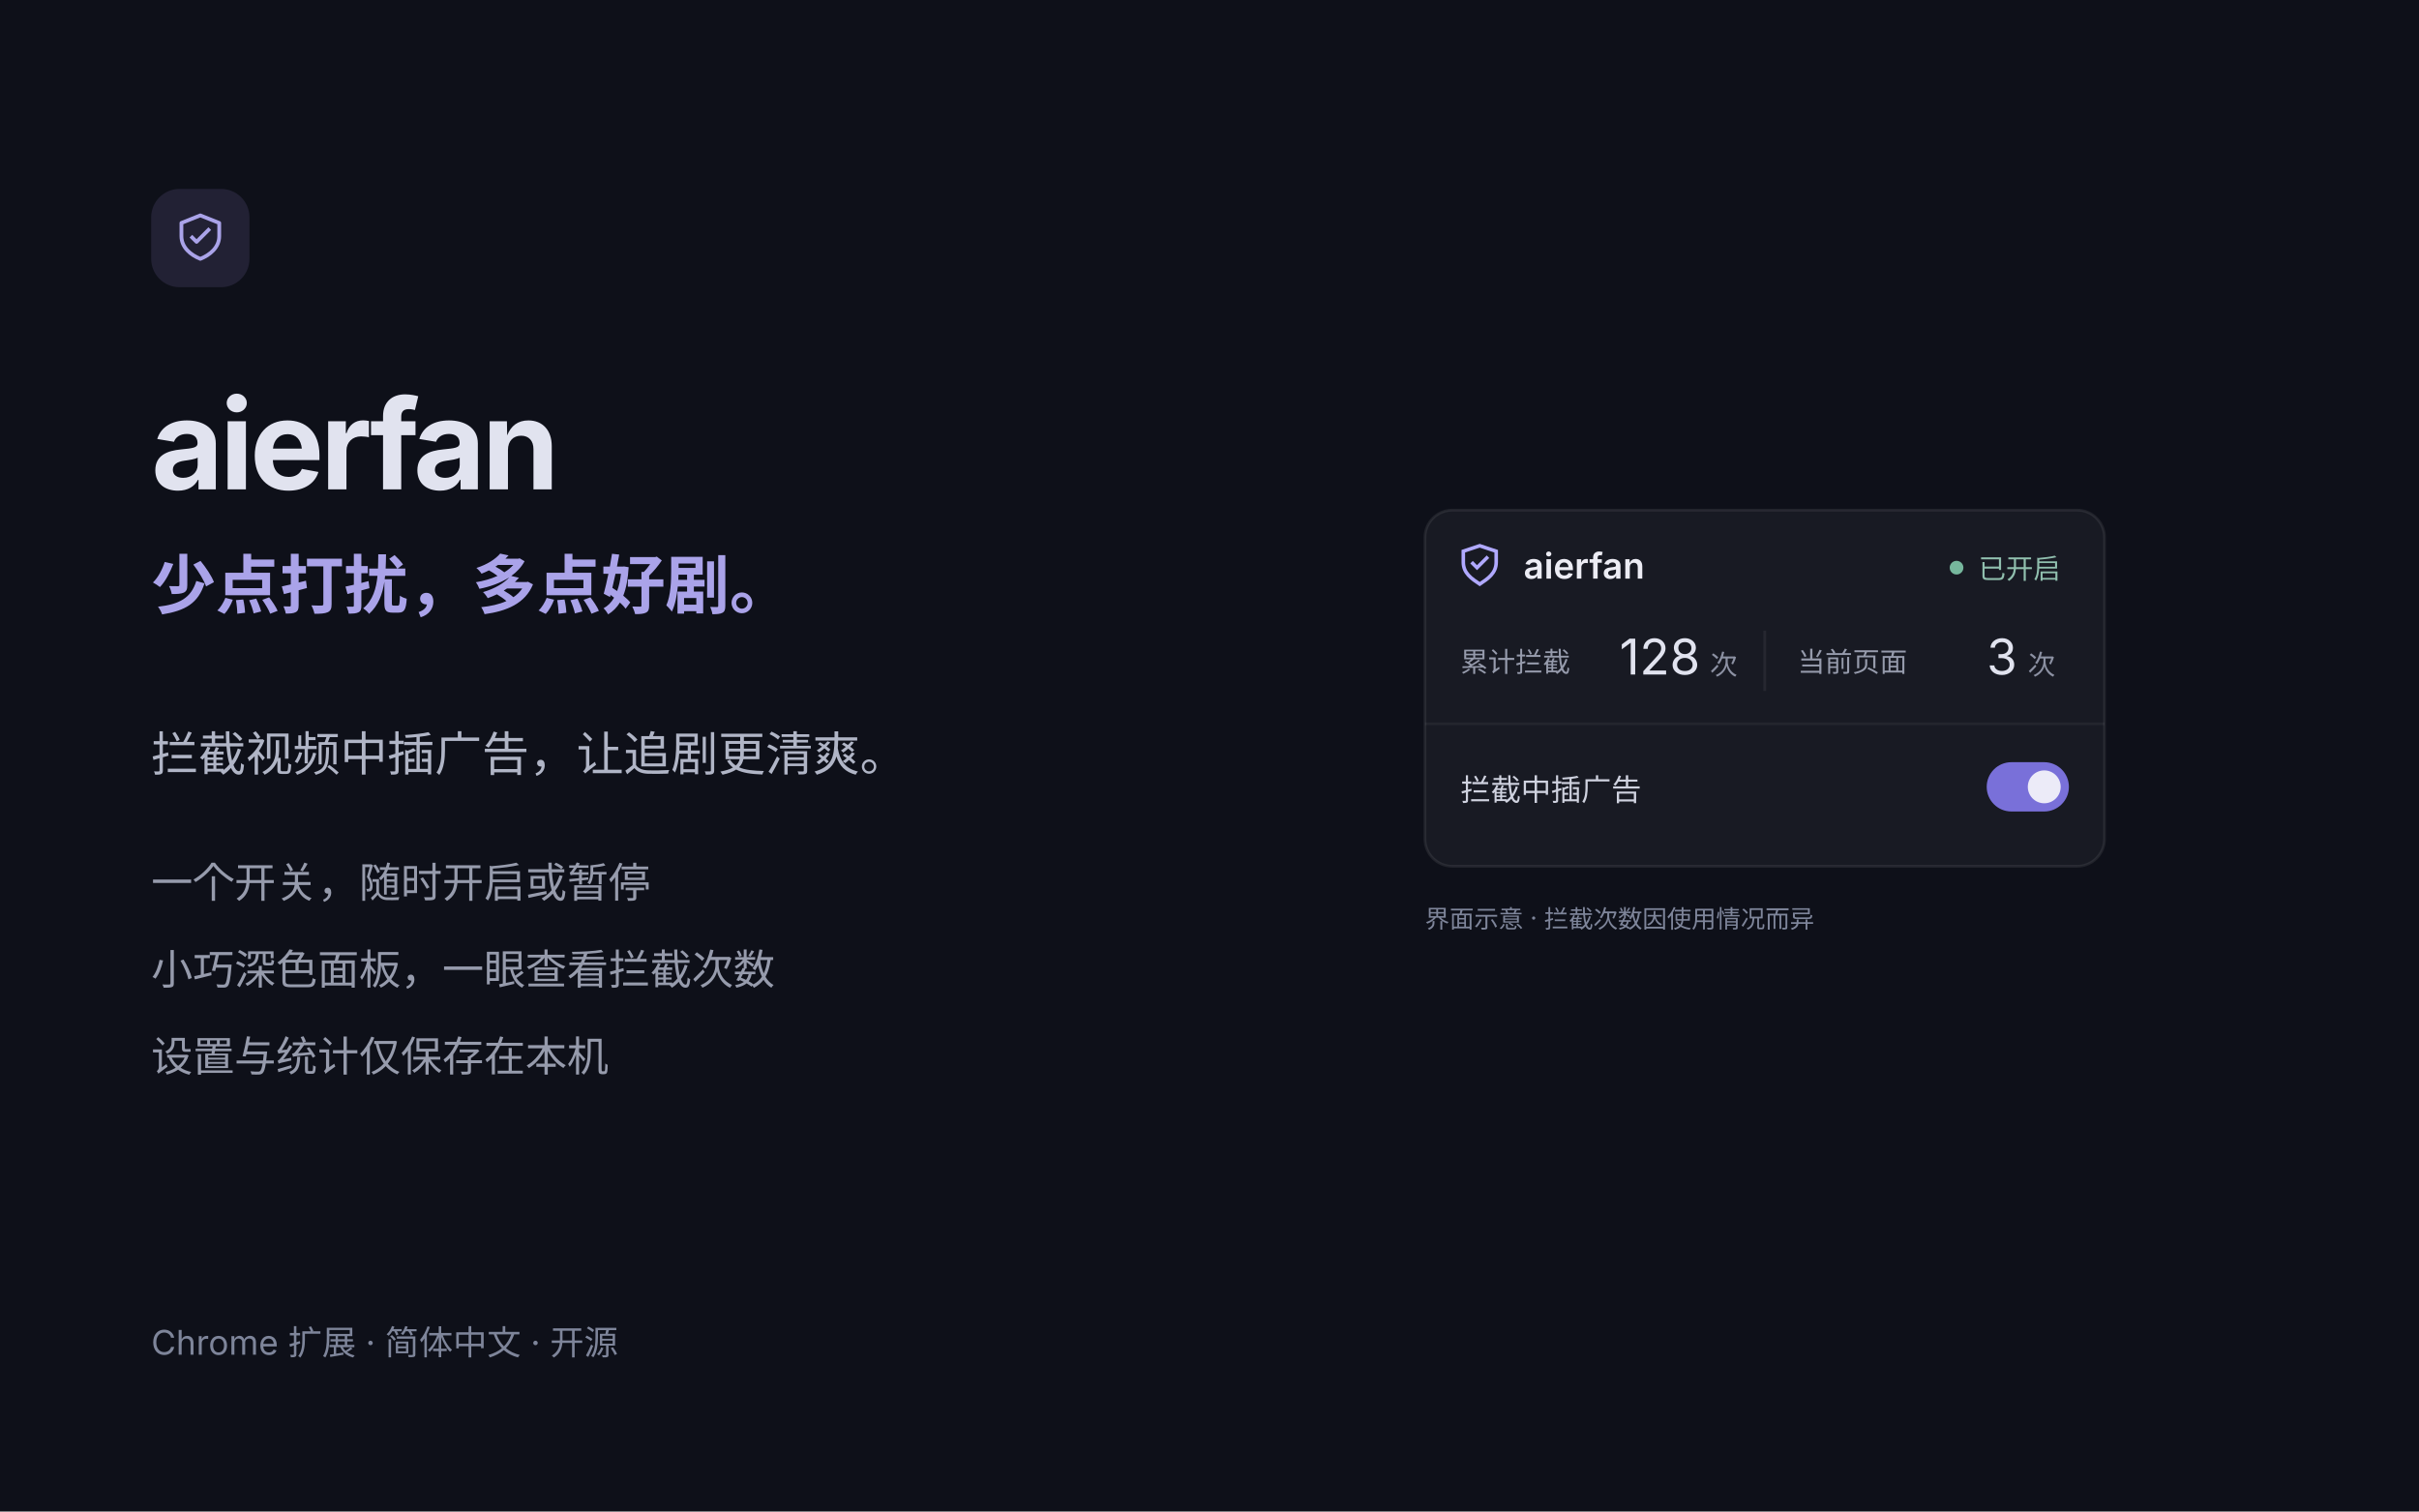
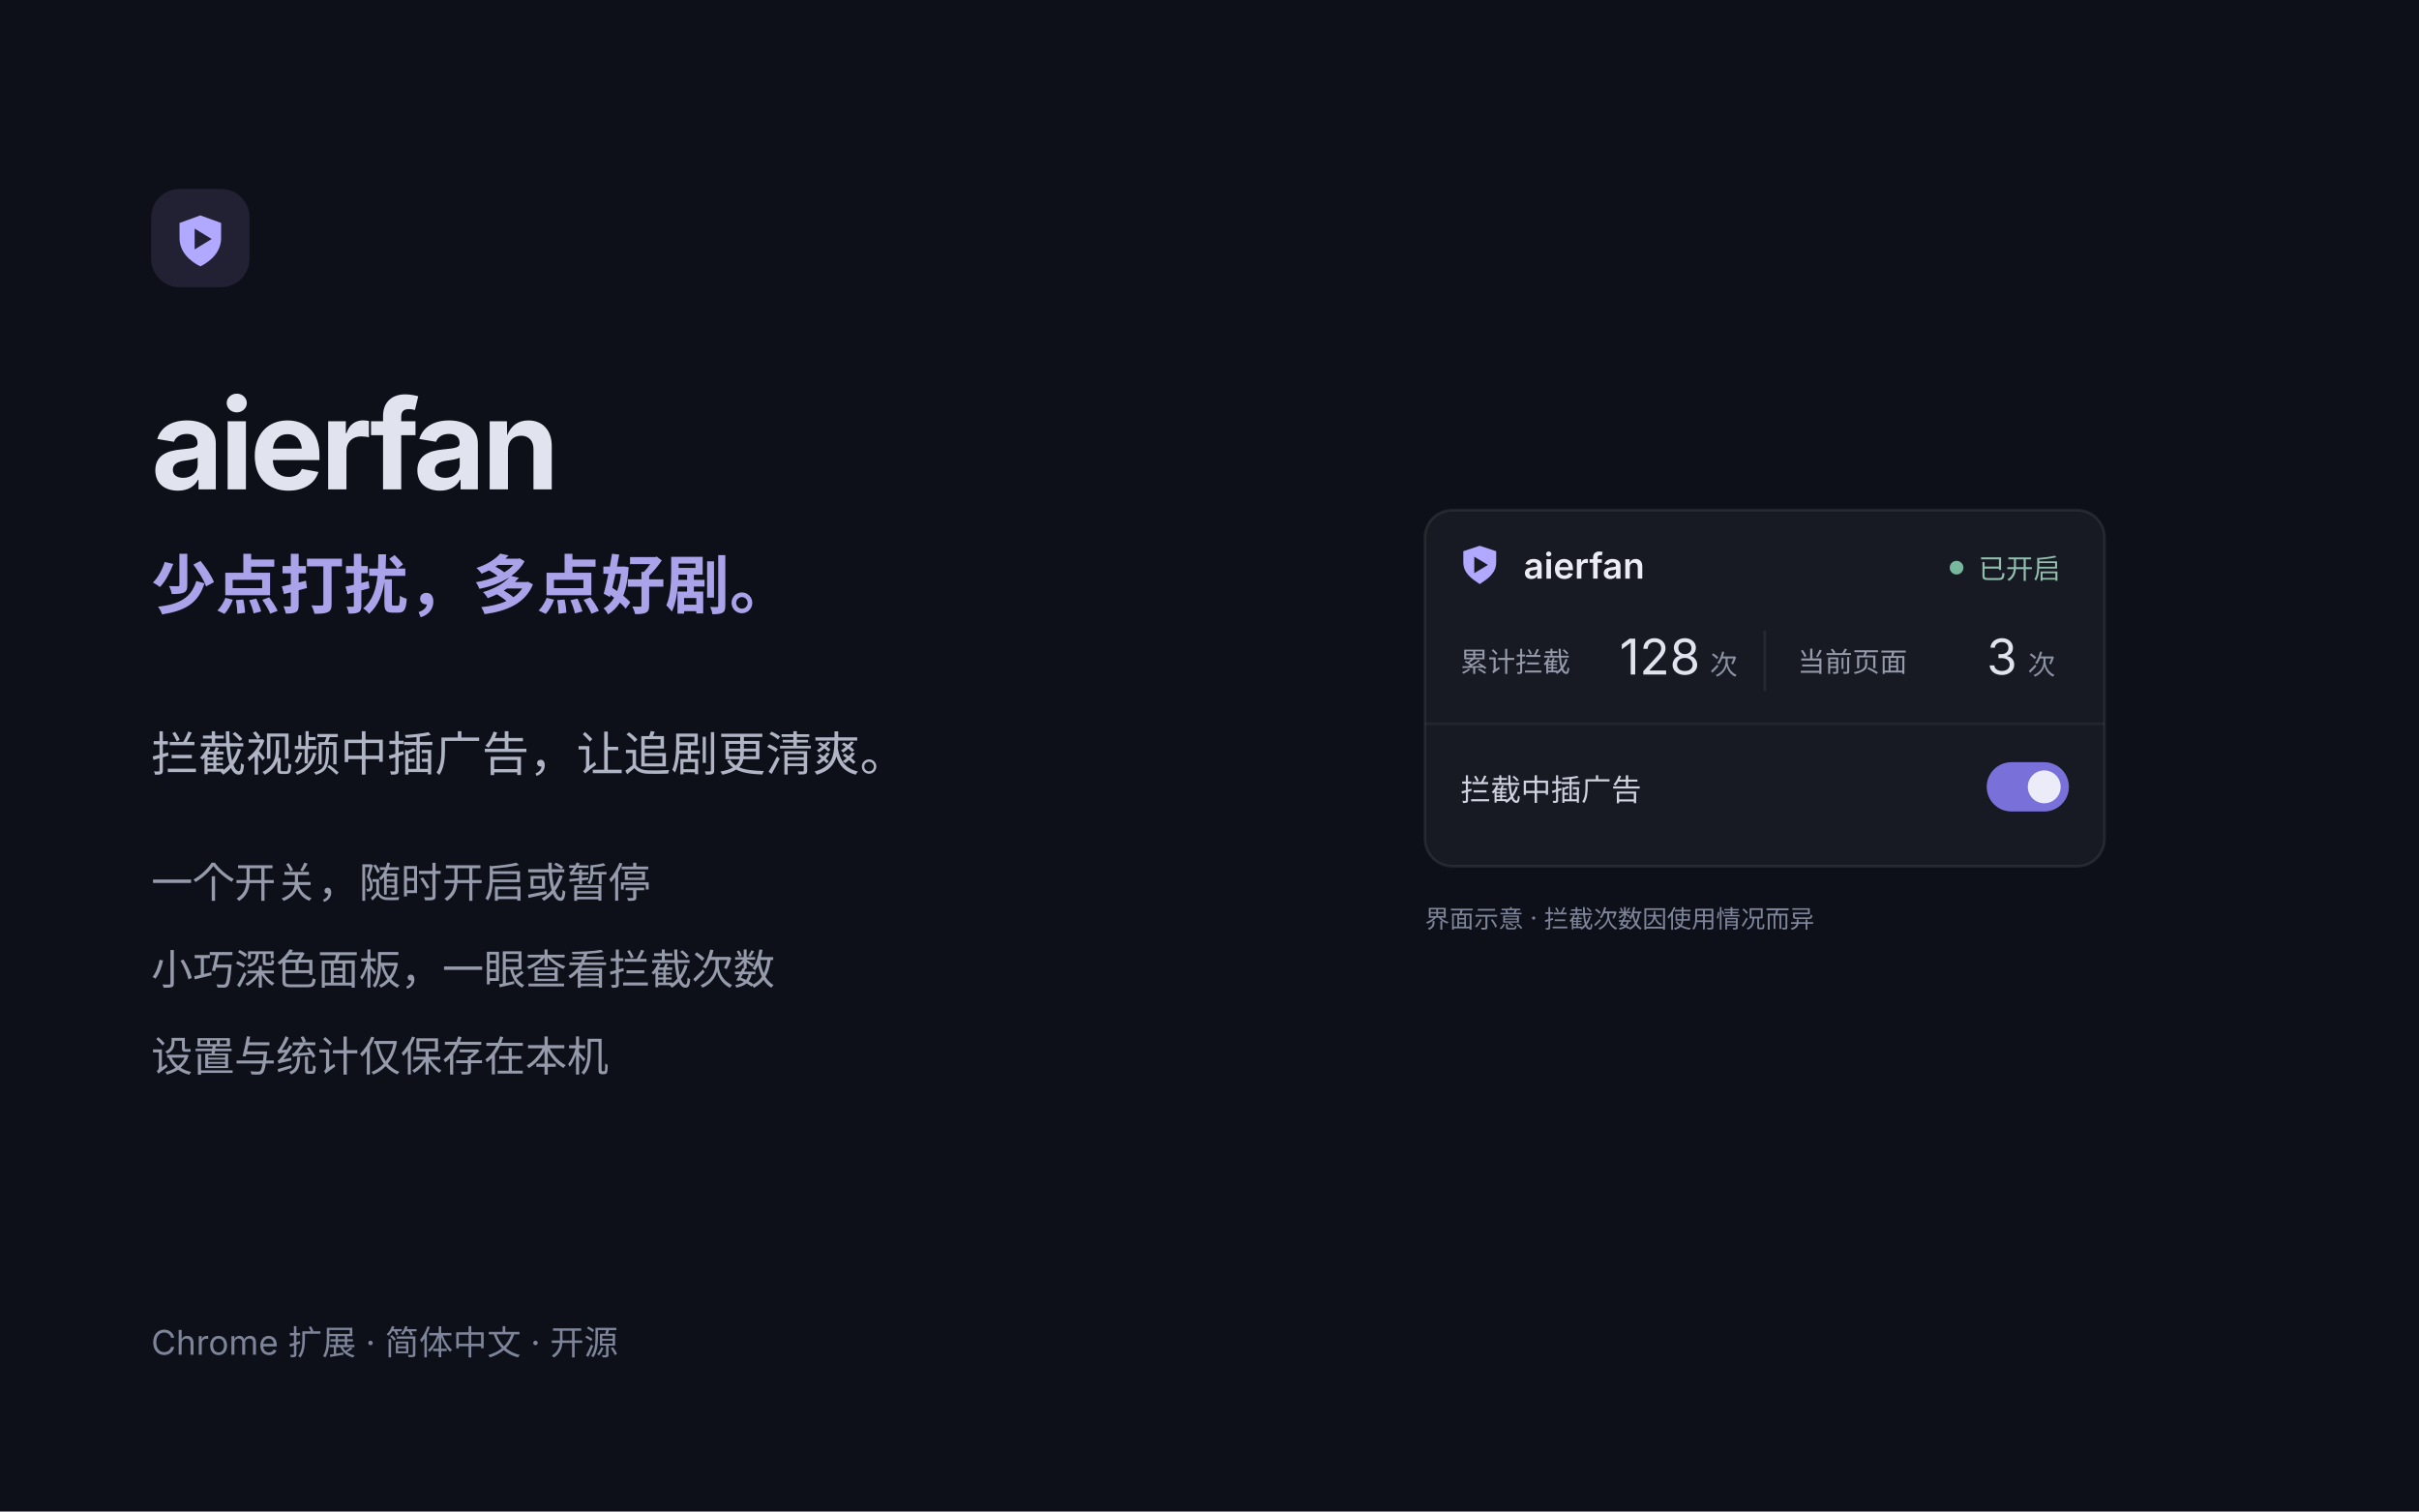
<svg xmlns="http://www.w3.org/2000/svg" width="1280" height="800" viewBox="0 0 1280 800" font-family="PingFang SC, -apple-system, sans-serif">
  <rect width="1280" height="800" fill="#0e1019" />
  <rect x="80" y="100" width="52" height="52" rx="15" fill="#222134" />
-   <g transform="translate(94,113)" stroke="#aaa3e9" fill="none" stroke-width="2" stroke-linejoin="round">
-     <path d="m12 1 10 4v7c0 6-5 10-10 12C7 22 2 18 2 12V5l10-4Z" />
-     <path d="m7 12 3 3 7-7" />
+   <g transform="translate(94,113)" fill="#b0a9ff">
+     <path fill-rule="evenodd" d="m12 1 11 4v8c0 7-5 12-11 15C6 25 1 20 1 13V5l11-4Zm-3 7v11l9-5.5L9 8Z" />
  </g>
  <text x="80" y="259" fill="#e1e3ef" font-size="66" font-weight="700" letter-spacing="-2">aierfan</text>
  <text x="80" y="322" fill="#aaa3e9" font-size="34" font-weight="600">少点打扰，多点好剧。</text>
  <text x="80" y="408" fill="#b0b5c6" font-size="25">拦截视频中插广告，让追剧更清爽。</text>
  <g font-size="22" fill="#969bac">
    <text x="80" y="475">一个开关，随时开启或暂停</text>
    <text x="80" y="521">小巧深色面板，一眼查看拦截次数</text>
    <text x="80" y="567">设置与统计仅保存在本机</text>
  </g>
  <g transform="translate(754,270) scale(1.45)">
    <rect width="248" height="130" rx="10" fill="#181a23" stroke="#ffffff" stroke-opacity=".08" />
-     <g transform="translate(13,12)" stroke="#b0a9ff" fill="none" stroke-width="1.3">
-       <path d="m7 1 6 2v4c0 4-3 6-6 8-3-2-6-4-6-8V3l6-2Z" />
-       <path d="m4 7 2 2 4-4" />
+     <g transform="translate(13,12)" fill="#b0a9ff">
+       <path fill-rule="evenodd" d="m7 1 6 2v4c0 4-3 6-6 8-3-2-6-4-6-8V3l6-2ZM5 5v6l5-3-5-3Z" />
    </g>
    <text x="36" y="25" fill="#ececf4" font-size="13" font-weight="600">aierfan</text>
    <circle cx="194" cy="21" r="2.5" fill="#76b79d" />
    <text x="202" y="25" fill="#90bfae" font-size="10">已开启</text>
    <text x="13" y="59" fill="#969bac" font-size="10">累计拦截</text>
    <text x="71" y="60" fill="#e1e3ef" font-size="18">128</text>
    <text x="104" y="60" fill="#8c91a3" font-size="10">次</text>
    <path d="M124 44v22" stroke="#ffffff" stroke-opacity=".06" />
    <text x="136" y="59" fill="#969bac" font-size="10">当前页面</text>
    <text x="205" y="60" fill="#e1e3ef" font-size="18">3</text>
    <text x="220" y="60" fill="#8c91a3" font-size="10">次</text>
    <path d="M0 78h248" stroke="#ffffff" stroke-opacity=".05" />
    <text x="13" y="106" fill="#cfd2df" font-size="11">拦截中插广告</text>
    <rect x="205" y="92" width="30" height="18" rx="9" fill="#7970d9" />
    <circle cx="226" cy="101" r="6" fill="#ecebf8" />
  </g>
  <text x="754" y="491" fill="#7e859a" font-size="13">界面示意 · 拦截次数因使用情况而异</text>
  <text x="80" y="717" fill="#7e859a" font-size="18">Chrome 扩展 · 简体中文 · 开源</text>
</svg>
